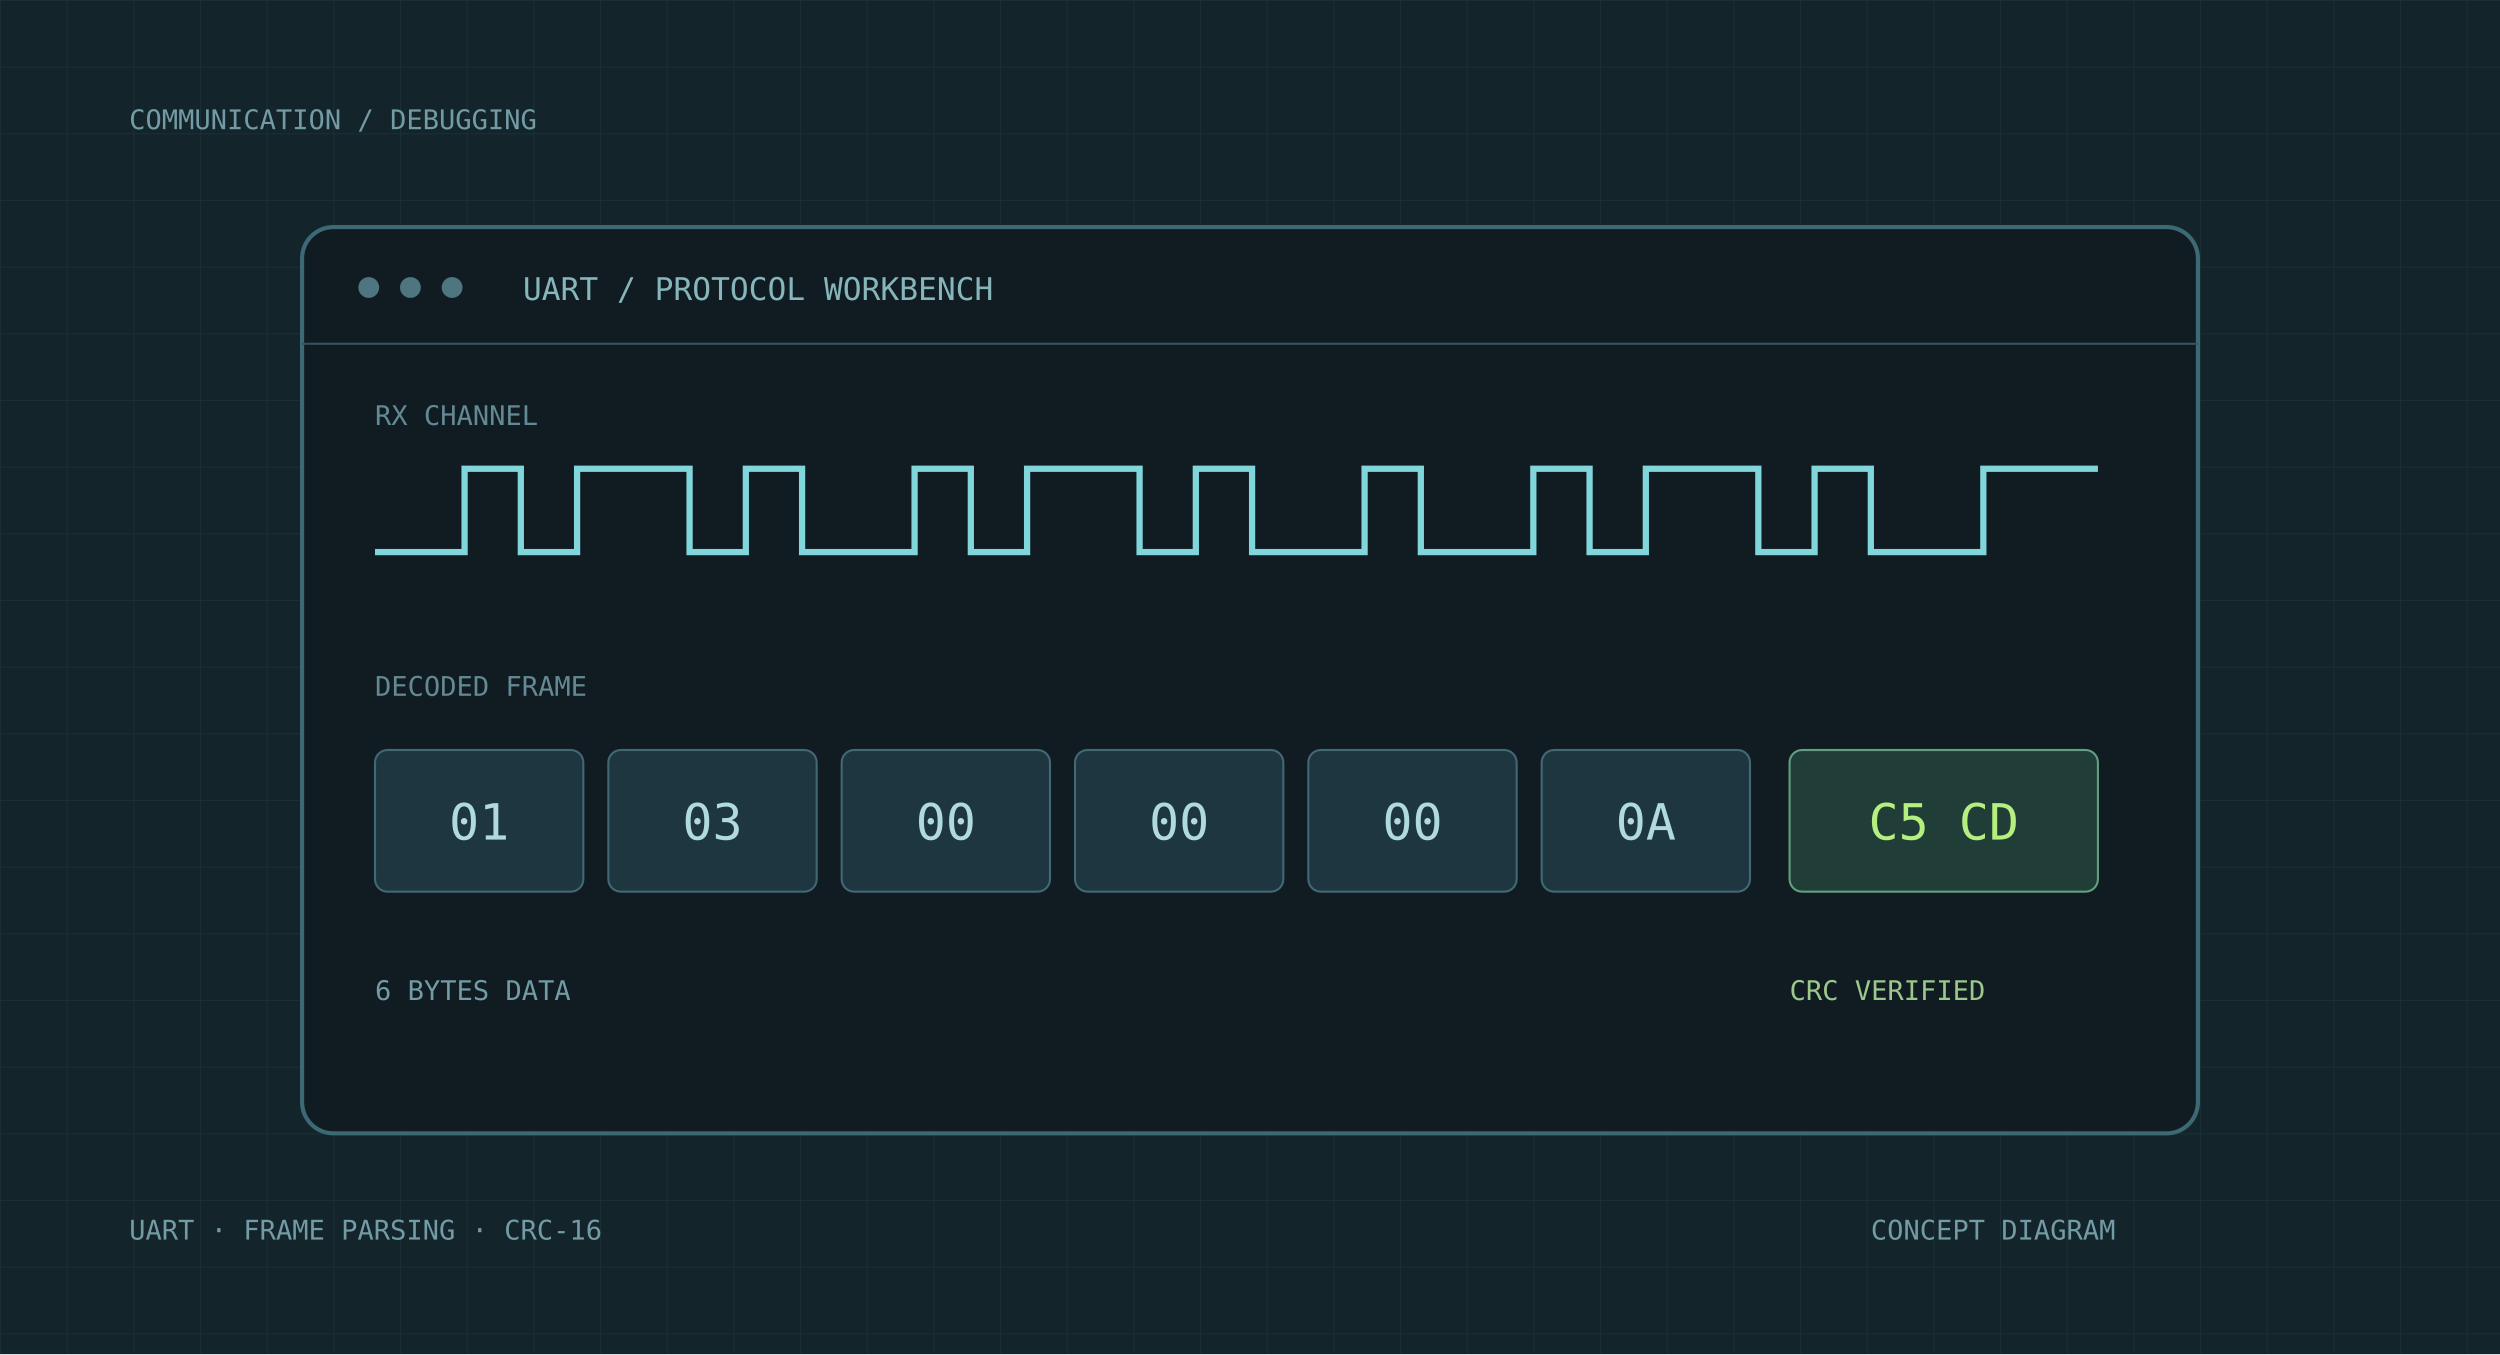
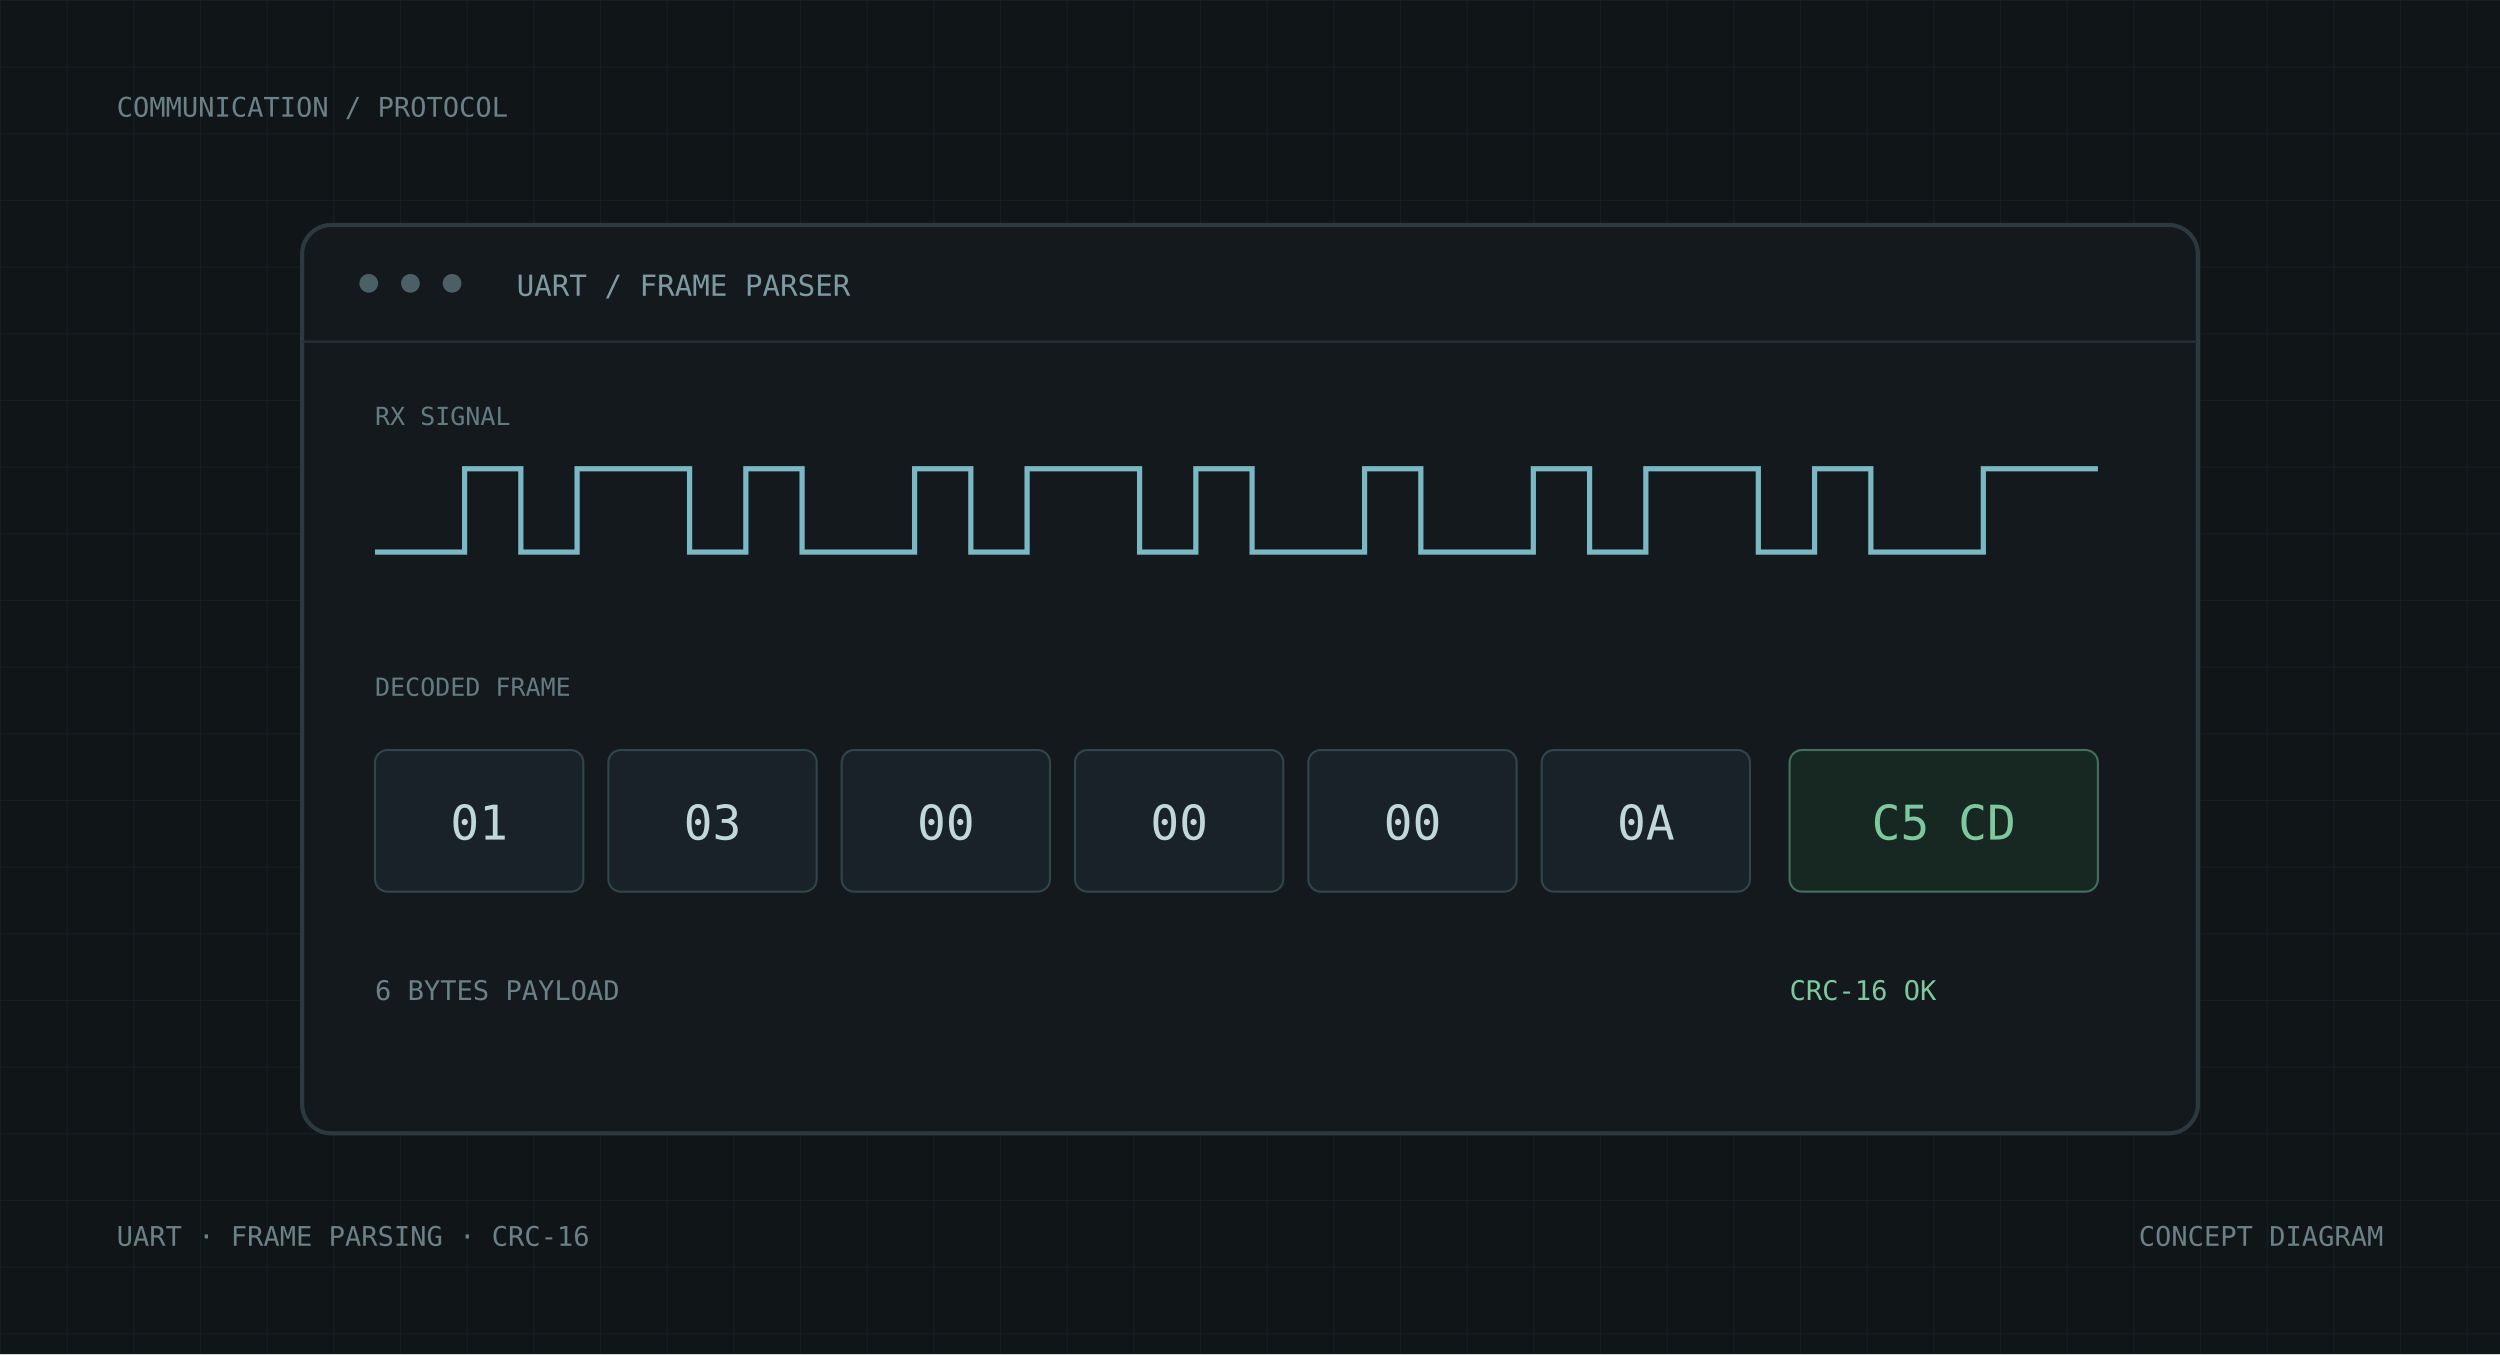
- <svg xmlns="http://www.w3.org/2000/svg" viewBox="0 0 1200 650">
+ <svg xmlns="http://www.w3.org/2000/svg" viewBox="0 0 1200 650" role="img" aria-label="串口协议与数据记录器概念示意图">
  <defs>
-     <pattern id="g" width="32" height="32" patternUnits="userSpaceOnUse">
-       <path d="M32 0H0V32" fill="none" stroke="#7ac8d5" stroke-opacity=".07" />
+     <pattern id="grid-serial" width="32" height="32" patternUnits="userSpaceOnUse">
+       <path d="M32 0H0V32" fill="none" stroke="#7eb6c4" stroke-opacity=".06" />
    </pattern>
  </defs>
-   <rect width="1200" height="650" fill="#13242a" />
-   <rect width="1200" height="650" fill="url(#g)" />
-   <rect x="145" y="109" width="910" height="435" rx="15" fill="#101c22" stroke="#3c6973" stroke-width="2" />
-   <path d="M145 165h910" stroke="#35545e" />
-   <g fill="#4d7681">
-     <circle cx="177" cy="138" r="5" />
-     <circle cx="197" cy="138" r="5" />
-     <circle cx="217" cy="138" r="5" />
+   <rect width="1200" height="650" fill="#101518" />
+   <rect width="1200" height="650" fill="url(#grid-serial)" />
+   <rect x="145" y="108" width="910" height="436" rx="14" fill="#13191d" stroke="#2c3a40" stroke-width="2" />
+   <path d="M145 164h910" stroke="#253238" />
+   <g fill="#4a5f66">
+     <circle cx="177" cy="136" r="4.5" />
+     <circle cx="197" cy="136" r="4.5" />
+     <circle cx="217" cy="136" r="4.5" />
  </g>
-   <text x="251" y="144" font-family="monospace" font-size="15" fill="#86b6bc">UART / PROTOCOL WORKBENCH</text>
-   <g font-family="monospace" font-size="13" fill="#638994">
-     <text x="180" y="204">RX CHANNEL</text>
+   <text x="248" y="142" font-family="monospace" font-size="14" fill="#7d9aa2">UART / FRAME PARSER</text>
+   <g font-family="monospace" font-size="12" fill="#637b82">
+     <text x="180" y="204">RX SIGNAL</text>
    <text x="180" y="334">DECODED FRAME</text>
  </g>
-   <path d="M180 265H223V225H250V265H277V225H331V265H358V225H385V265H439V225H466V265H493V225H547V265H574V225H601V265H655V225H682V265H736V225H763V265H790V225H844V265H871V225H898V265H952V225H1007" fill="none" stroke="#81d6db" stroke-width="3" />
-   <g font-family="monospace" font-size="24" text-anchor="middle">
-     <g fill="#1e363f" stroke="#426875">
+   <path d="M180 265H223V225H250V265H277V225H331V265H358V225H385V265H439V225H466V265H493V225H547V265H574V225H601V265H655V225H682V265H736V225H763V265H790V225H844V265H871V225H898V265H952V225H1007" fill="none" stroke="#7ab8c4" stroke-width="2.5" />
+   <g font-family="monospace" font-size="23" text-anchor="middle">
+     <g fill="#182228" stroke="#31454d">
      <rect x="180" y="360" width="100" height="68" rx="6" />
      <rect x="292" y="360" width="100" height="68" rx="6" />
      <rect x="404" y="360" width="100" height="68" rx="6" />
      <rect x="516" y="360" width="100" height="68" rx="6" />
      <rect x="628" y="360" width="100" height="68" rx="6" />
      <rect x="740" y="360" width="100" height="68" rx="6" />
    </g>
-     <g fill="#b1dae0">
+     <g fill="#c2d7dc">
      <text x="230" y="403">01</text>
      <text x="342" y="403">03</text>
      <text x="454" y="403">00</text>
      <text x="566" y="403">00</text>
      <text x="678" y="403">00</text>
      <text x="790" y="403">0A</text>
    </g>
-     <rect x="859" y="360" width="148" height="68" rx="6" fill="#203d38" stroke="#649e80" />
-     <text x="933" y="403" fill="#b5ef80">C5 CD</text>
+     <rect x="859" y="360" width="148" height="68" rx="6" fill="#172823" stroke="#456e5c" />
+     <text x="933" y="403" fill="#7ec8a0">C5 CD</text>
  </g>
-   <g font-family="monospace" font-size="13" fill="#739ba5">
-     <text x="180" y="480">6 BYTES DATA</text>
-     <text x="859" y="480" fill="#9dc88b">CRC VERIFIED</text>
-     <text x="62" y="62">COMMUNICATION / DEBUGGING</text>
-     <text x="62" y="595">UART · FRAME PARSING · CRC-16</text>
-     <text x="898" y="595">CONCEPT DIAGRAM</text>
+   <g font-family="monospace" font-size="13" fill="#6b8087">
+     <text x="180" y="480">6 BYTES PAYLOAD</text>
+     <text x="859" y="480" fill="#7ec8a0">CRC-16 OK</text>
+     <text x="56" y="56">COMMUNICATION / PROTOCOL</text>
+     <text x="56" y="598">UART · FRAME PARSING · CRC-16</text>
+     <text x="1144" y="598" text-anchor="end">CONCEPT DIAGRAM</text>
  </g>
</svg>
